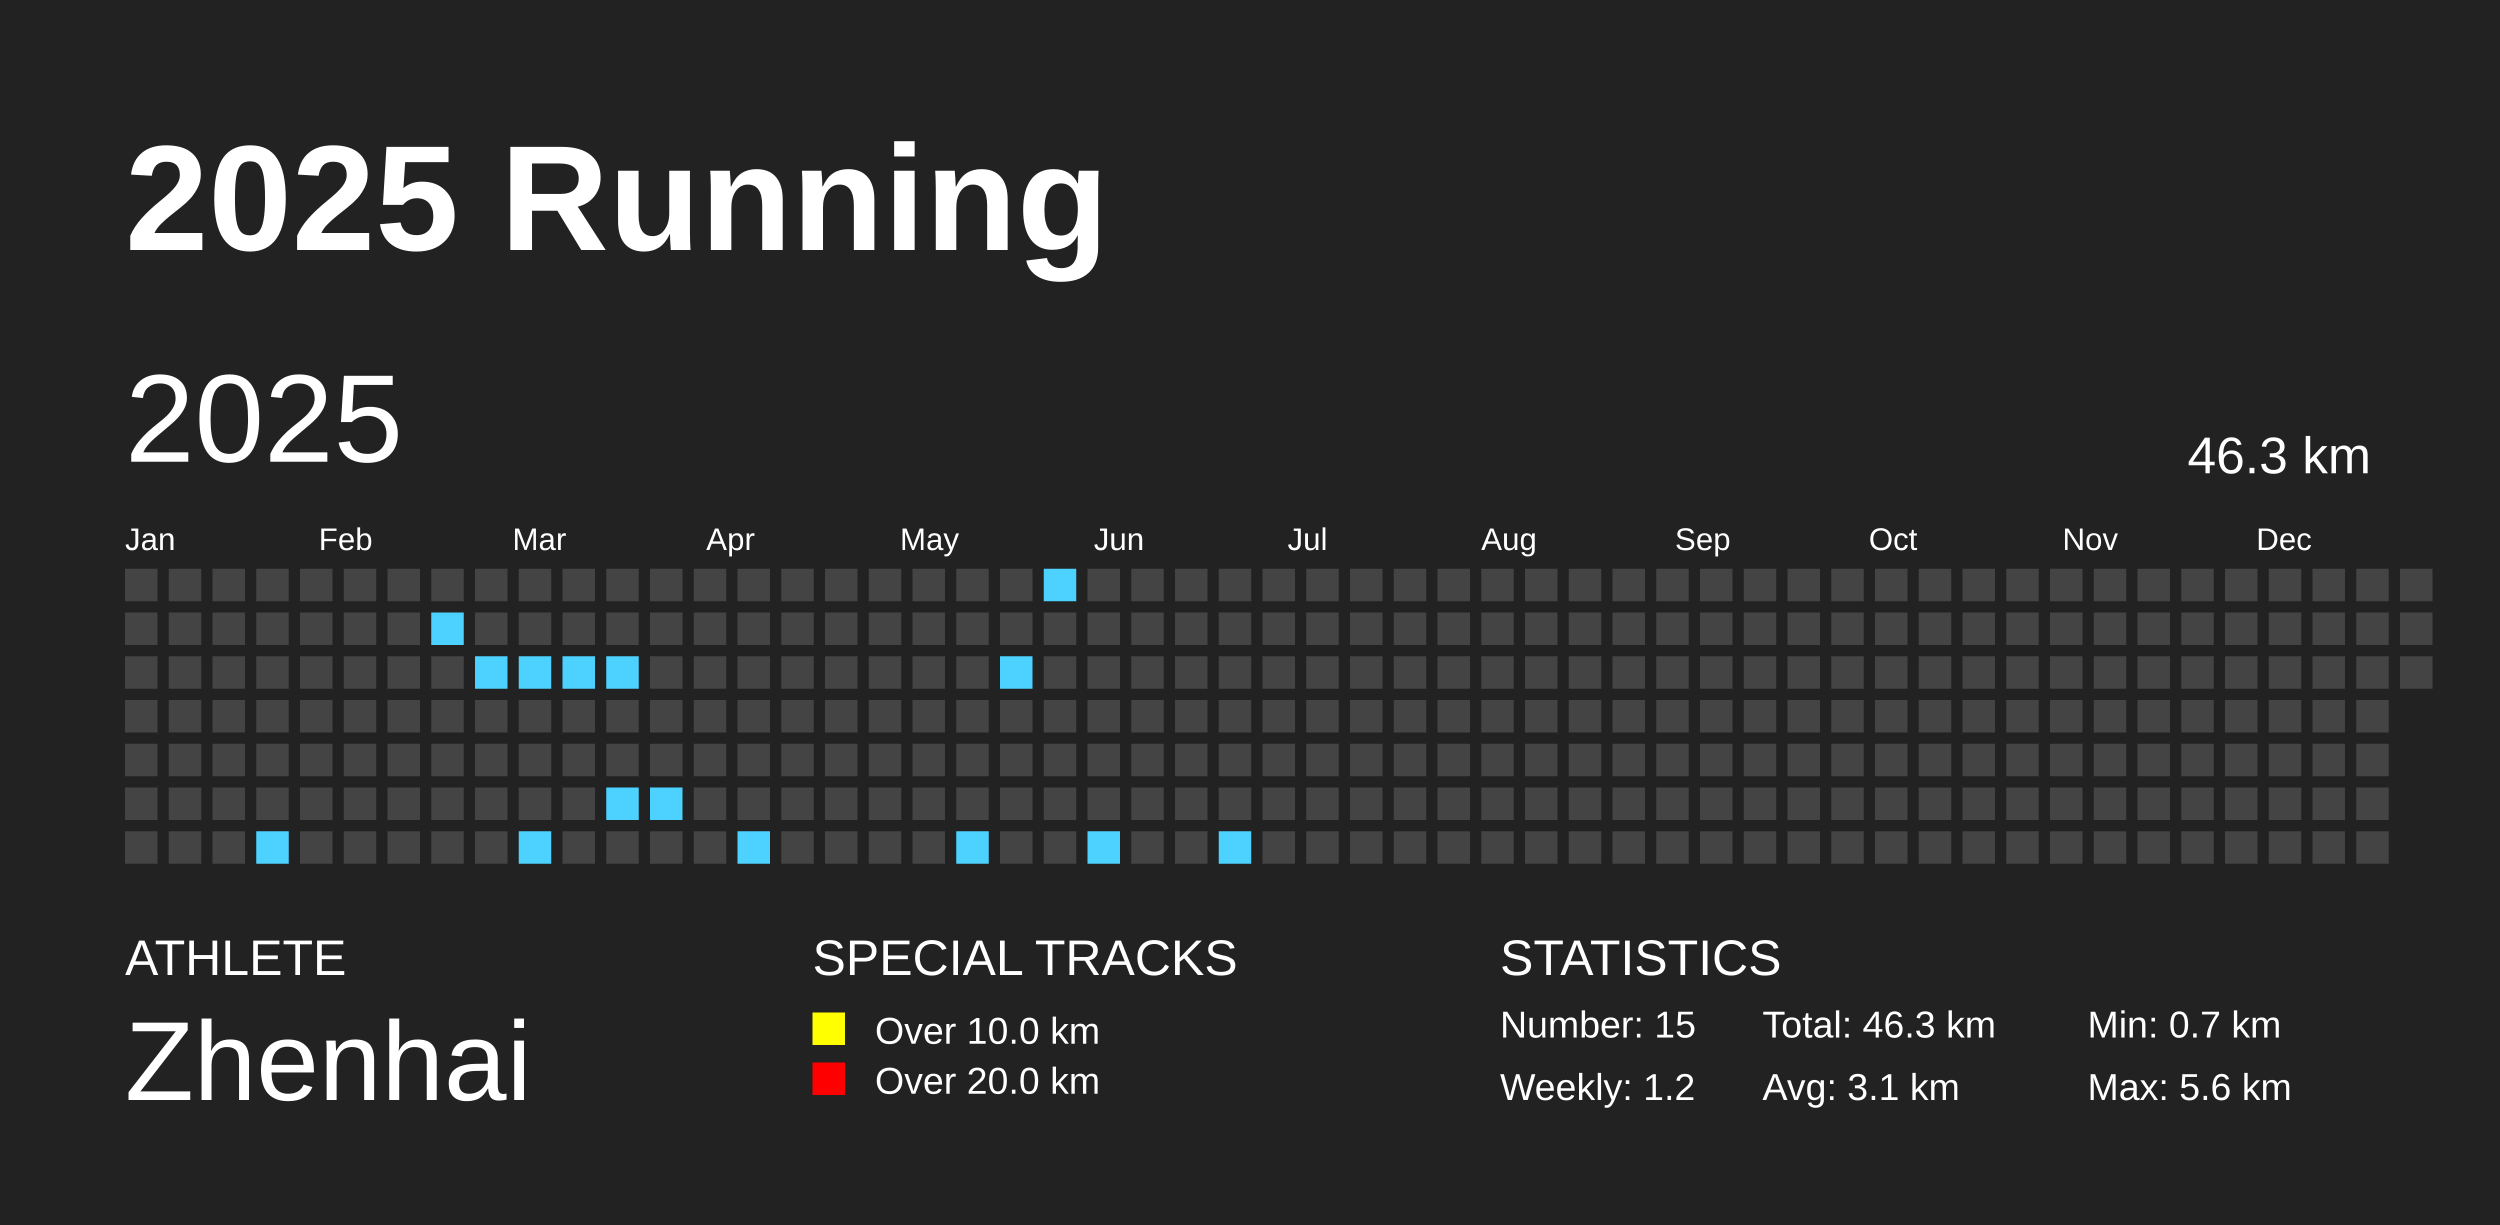
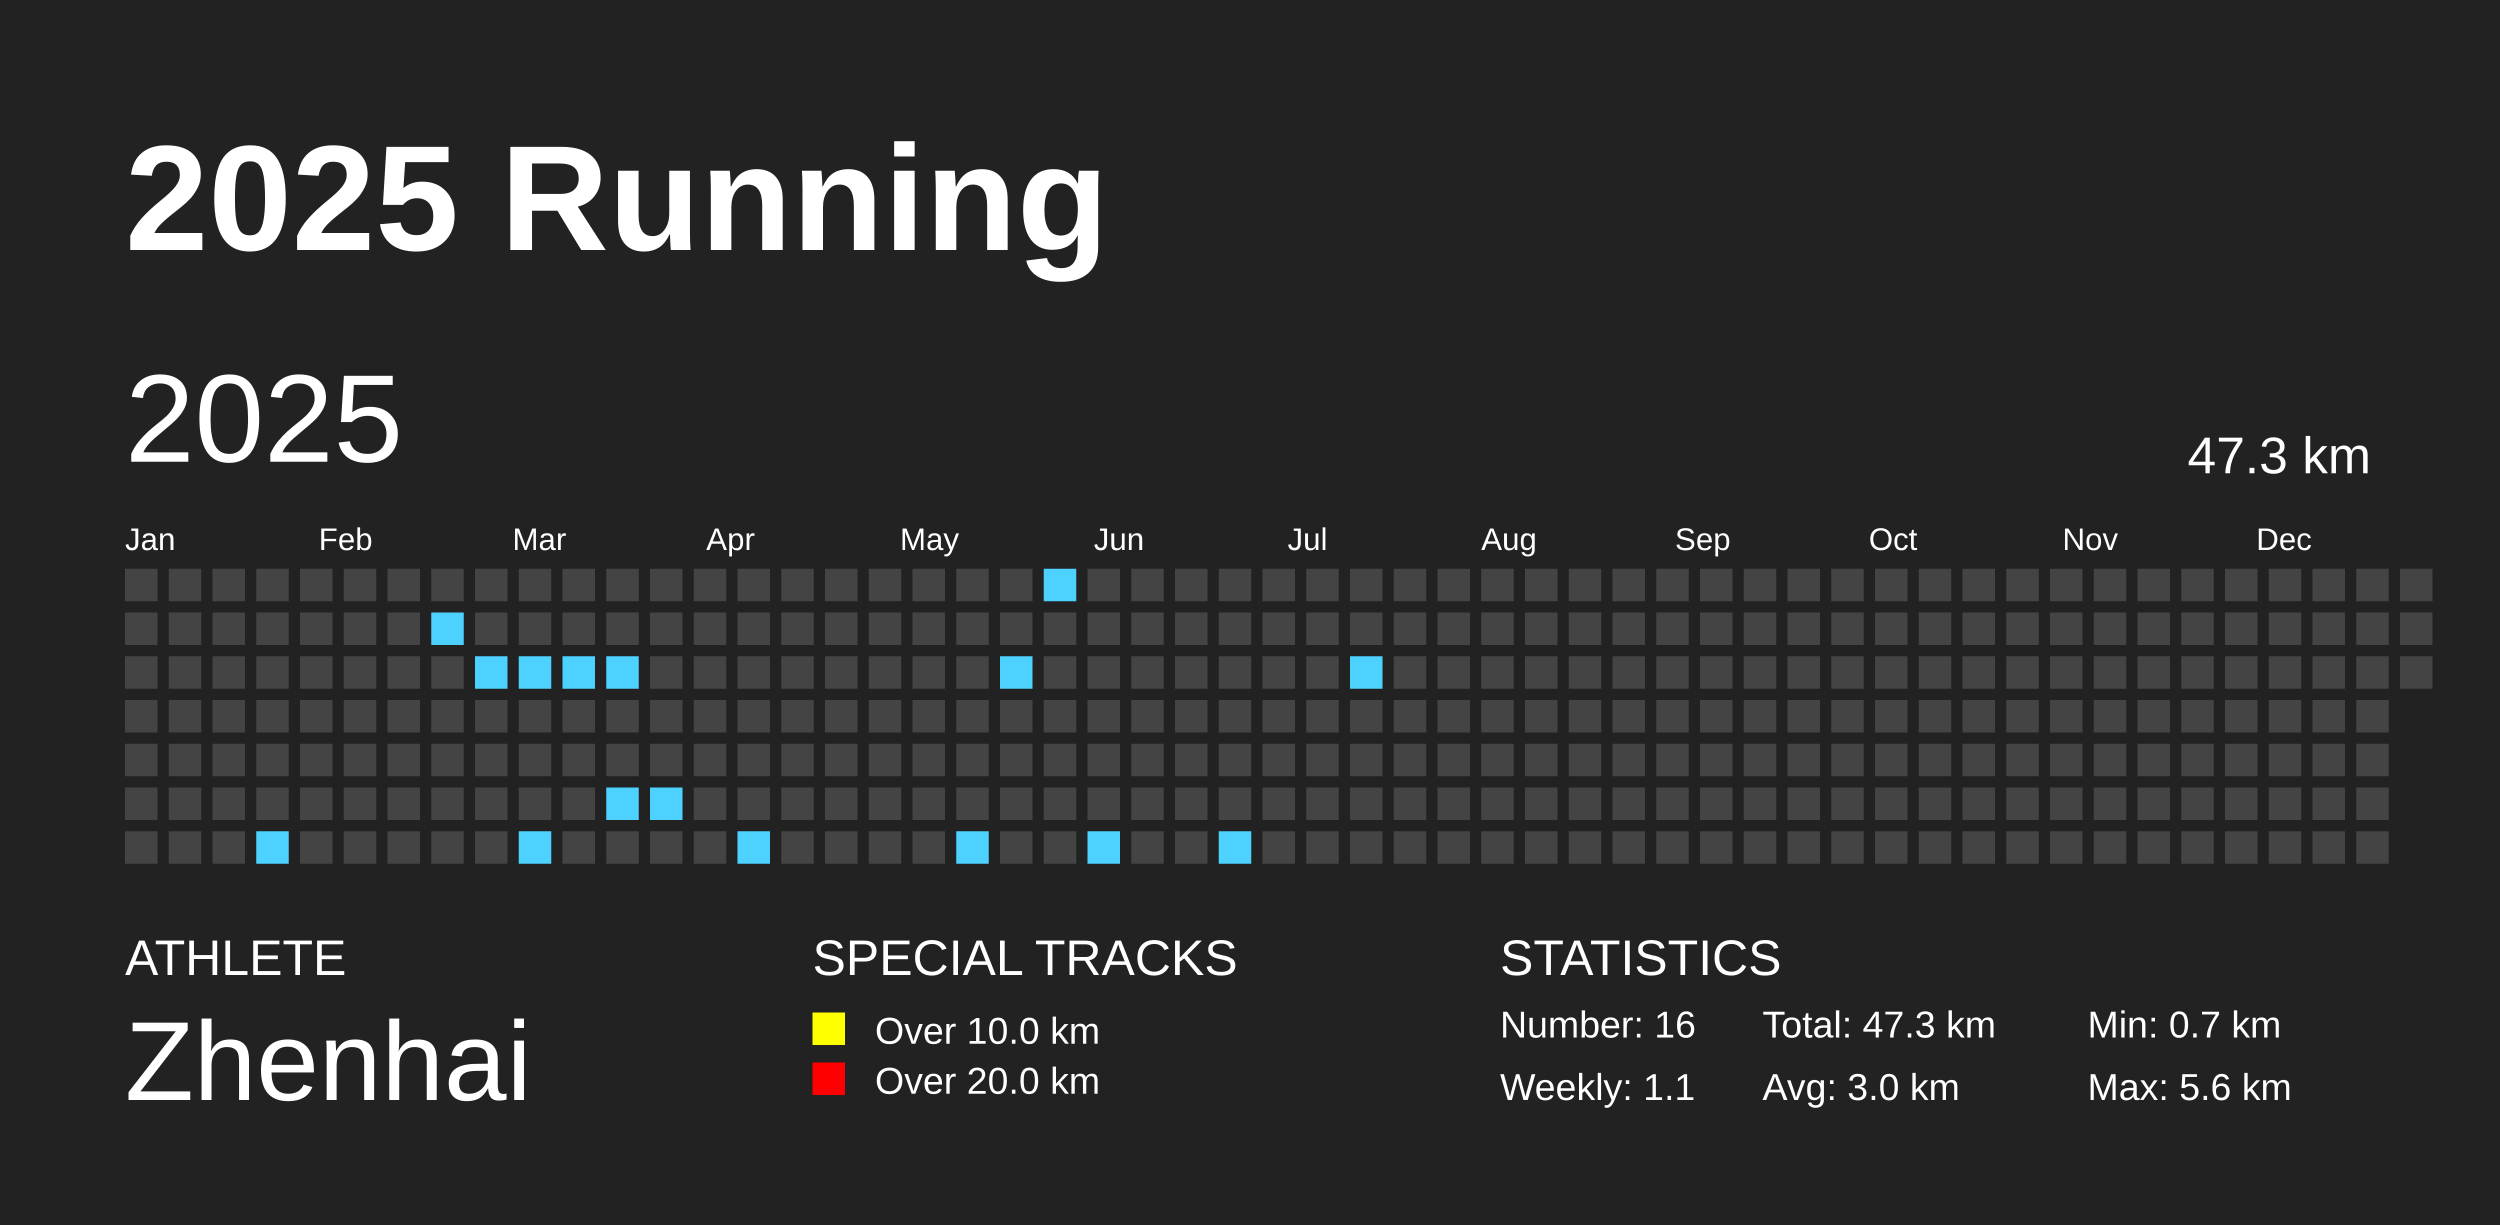
<svg xmlns="http://www.w3.org/2000/svg" baseProfile="full" height="98mm" version="1.1" viewBox="0,0,200,98" width="200mm">
  <defs />
  <rect fill="#222222" height="98" width="200" x="0" y="0" />
  <text fill="#FFFFFF" style="font-size:12px; font-family:Arial; font-weight:bold;" x="10" y="20">2025 Running</text>
  <text fill="#FFFFFF" style="font-size:4px; font-family:Arial" x="10" y="78">ATHLETE</text>
  <text fill="#FFFFFF" style="font-size:9px; font-family:Arial" x="10" y="88">Zhenhai</text>
  <text fill="#FFFFFF" style="font-size:4px; font-family:Arial" x="65" y="78">SPECIAL TRACKS</text>
  <rect fill="yellow" height="2.6" width="2.6" x="65" y="81" />
  <text fill="#FFFFFF" style="font-size:3px; font-family:Arial" x="70" y="83.5">Over 10.0 km</text>
  <rect fill="red" height="2.6" width="2.6" x="65" y="85" />
  <text fill="#FFFFFF" style="font-size:3px; font-family:Arial" x="70" y="87.5">Over 20.0 km</text>
  <text fill="#FFFFFF" style="font-size:4px; font-family:Arial" x="120" y="78">STATISTICS</text>
-   <text fill="#FFFFFF" style="font-size:3px; font-family:Arial" x="120" y="83">Number: 15</text>
-   <text fill="#FFFFFF" style="font-size:3px; font-family:Arial" x="120" y="88">Weekly: 1.2</text>
-   <text fill="#FFFFFF" style="font-size:3px; font-family:Arial" x="141" y="83">Total: 46.3 km</text>
-   <text fill="#FFFFFF" style="font-size:3px; font-family:Arial" x="141" y="88">Avg: 3.1 km</text>
+   <text fill="#FFFFFF" style="font-size:3px; font-family:Arial" x="120" y="83">Number: 16</text>
+   <text fill="#FFFFFF" style="font-size:3px; font-family:Arial" x="120" y="88">Weekly: 1.1</text>
+   <text fill="#FFFFFF" style="font-size:3px; font-family:Arial" x="141" y="83">Total: 47.3 km</text>
+   <text fill="#FFFFFF" style="font-size:3px; font-family:Arial" x="141" y="88">Avg: 3.0 km</text>
  <text fill="#FFFFFF" style="font-size:3px; font-family:Arial" x="167" y="83">Min: 0.7 km</text>
  <text fill="#FFFFFF" style="font-size:3px; font-family:Arial" x="167" y="88">Max: 5.6 km</text>
  <text dominant-baseline="hanging" fill="#FFFFFF" style="font-size:10.0px; font-family:Arial;" x="10" y="30">2025</text>
-   <text dominant-baseline="hanging" fill="#FFFFFF" style="font-size:4.125px; font-family:Arial;" x="175" y="35">46.3 km</text>
+   <text dominant-baseline="hanging" fill="#FFFFFF" style="font-size:4.125px; font-family:Arial;" x="175" y="35">47.3 km</text>
  <text fill="#FFFFFF" style="font-size:2.5px; font-family:Arial" x="10.0" y="44">Jan</text>
  <text fill="#FFFFFF" style="font-size:2.5px; font-family:Arial" x="25.5" y="44">Feb</text>
  <text fill="#FFFFFF" style="font-size:2.5px; font-family:Arial" x="41.0" y="44">Mar</text>
  <text fill="#FFFFFF" style="font-size:2.5px; font-family:Arial" x="56.5" y="44">Apr</text>
  <text fill="#FFFFFF" style="font-size:2.5px; font-family:Arial" x="72.0" y="44">May</text>
  <text fill="#FFFFFF" style="font-size:2.5px; font-family:Arial" x="87.5" y="44">Jun</text>
  <text fill="#FFFFFF" style="font-size:2.5px; font-family:Arial" x="103.0" y="44">Jul</text>
  <text fill="#FFFFFF" style="font-size:2.5px; font-family:Arial" x="118.5" y="44">Aug</text>
  <text fill="#FFFFFF" style="font-size:2.5px; font-family:Arial" x="134.0" y="44">Sep</text>
  <text fill="#FFFFFF" style="font-size:2.5px; font-family:Arial" x="149.5" y="44">Oct</text>
  <text fill="#FFFFFF" style="font-size:2.5px; font-family:Arial" x="165.0" y="44">Nov</text>
  <text fill="#FFFFFF" style="font-size:2.5px; font-family:Arial" x="180.5" y="44">Dec</text>
  <rect fill="#444444" height="2.6" width="2.6" x="10.0" y="45.5" />
  <rect fill="#444444" height="2.6" width="2.6" x="10.0" y="49.0" />
  <rect fill="#444444" height="2.6" width="2.6" x="10.0" y="52.5" />
  <rect fill="#444444" height="2.6" width="2.6" x="10.0" y="56.0" />
  <rect fill="#444444" height="2.6" width="2.6" x="10.0" y="59.5" />
  <rect fill="#444444" height="2.6" width="2.6" x="10.0" y="63.0" />
  <rect fill="#444444" height="2.6" width="2.6" x="10.0" y="66.5" />
  <rect fill="#444444" height="2.6" width="2.6" x="13.5" y="45.5" />
  <rect fill="#444444" height="2.6" width="2.6" x="13.5" y="49.0" />
  <rect fill="#444444" height="2.6" width="2.6" x="13.5" y="52.5" />
  <rect fill="#444444" height="2.6" width="2.6" x="13.5" y="56.0" />
  <rect fill="#444444" height="2.6" width="2.6" x="13.5" y="59.5" />
  <rect fill="#444444" height="2.6" width="2.6" x="13.5" y="63.0" />
  <rect fill="#444444" height="2.6" width="2.6" x="13.5" y="66.5" />
  <rect fill="#444444" height="2.6" width="2.6" x="17.0" y="45.5" />
  <rect fill="#444444" height="2.6" width="2.6" x="17.0" y="49.0" />
  <rect fill="#444444" height="2.6" width="2.6" x="17.0" y="52.5" />
  <rect fill="#444444" height="2.6" width="2.6" x="17.0" y="56.0" />
  <rect fill="#444444" height="2.6" width="2.6" x="17.0" y="59.5" />
  <rect fill="#444444" height="2.6" width="2.6" x="17.0" y="63.0" />
  <rect fill="#444444" height="2.6" width="2.6" x="17.0" y="66.5" />
  <rect fill="#444444" height="2.6" width="2.6" x="20.5" y="45.5" />
  <rect fill="#444444" height="2.6" width="2.6" x="20.5" y="49.0" />
  <rect fill="#444444" height="2.6" width="2.6" x="20.5" y="52.5" />
  <rect fill="#444444" height="2.6" width="2.6" x="20.5" y="56.0" />
  <rect fill="#444444" height="2.6" width="2.6" x="20.5" y="59.5" />
  <rect fill="#444444" height="2.6" width="2.6" x="20.5" y="63.0" />
  <rect fill="#4DD2FF" height="2.6" width="2.6" x="20.5" y="66.5" />
  <rect fill="#444444" height="2.6" width="2.6" x="24.0" y="45.5" />
  <rect fill="#444444" height="2.6" width="2.6" x="24.0" y="49.0" />
  <rect fill="#444444" height="2.6" width="2.6" x="24.0" y="52.5" />
  <rect fill="#444444" height="2.6" width="2.6" x="24.0" y="56.0" />
  <rect fill="#444444" height="2.6" width="2.6" x="24.0" y="59.5" />
  <rect fill="#444444" height="2.6" width="2.6" x="24.0" y="63.0" />
  <rect fill="#444444" height="2.6" width="2.6" x="24.0" y="66.5" />
  <rect fill="#444444" height="2.6" width="2.6" x="27.5" y="45.5" />
  <rect fill="#444444" height="2.6" width="2.6" x="27.5" y="49.0" />
  <rect fill="#444444" height="2.6" width="2.6" x="27.5" y="52.5" />
  <rect fill="#444444" height="2.6" width="2.6" x="27.5" y="56.0" />
  <rect fill="#444444" height="2.6" width="2.6" x="27.5" y="59.5" />
  <rect fill="#444444" height="2.6" width="2.6" x="27.5" y="63.0" />
  <rect fill="#444444" height="2.6" width="2.6" x="27.5" y="66.5" />
  <rect fill="#444444" height="2.6" width="2.6" x="31.0" y="45.5" />
  <rect fill="#444444" height="2.6" width="2.6" x="31.0" y="49.0" />
  <rect fill="#444444" height="2.6" width="2.6" x="31.0" y="52.5" />
  <rect fill="#444444" height="2.6" width="2.6" x="31.0" y="56.0" />
  <rect fill="#444444" height="2.6" width="2.6" x="31.0" y="59.5" />
  <rect fill="#444444" height="2.6" width="2.6" x="31.0" y="63.0" />
  <rect fill="#444444" height="2.6" width="2.6" x="31.0" y="66.5" />
  <rect fill="#444444" height="2.6" width="2.6" x="34.5" y="45.5" />
  <rect fill="#4DD2FF" height="2.6" width="2.6" x="34.5" y="49.0" />
  <rect fill="#444444" height="2.6" width="2.6" x="34.5" y="52.5" />
  <rect fill="#444444" height="2.6" width="2.6" x="34.5" y="56.0" />
  <rect fill="#444444" height="2.6" width="2.6" x="34.5" y="59.5" />
  <rect fill="#444444" height="2.6" width="2.6" x="34.5" y="63.0" />
  <rect fill="#444444" height="2.6" width="2.6" x="34.5" y="66.5" />
  <rect fill="#444444" height="2.6" width="2.6" x="38.0" y="45.5" />
  <rect fill="#444444" height="2.6" width="2.6" x="38.0" y="49.0" />
  <rect fill="#4DD2FF" height="2.6" width="2.6" x="38.0" y="52.5" />
  <rect fill="#444444" height="2.6" width="2.6" x="38.0" y="56.0" />
  <rect fill="#444444" height="2.6" width="2.6" x="38.0" y="59.5" />
  <rect fill="#444444" height="2.6" width="2.6" x="38.0" y="63.0" />
  <rect fill="#444444" height="2.6" width="2.6" x="38.0" y="66.5" />
  <rect fill="#444444" height="2.6" width="2.6" x="41.5" y="45.5" />
  <rect fill="#444444" height="2.6" width="2.6" x="41.5" y="49.0" />
  <rect fill="#4DD2FF" height="2.6" width="2.6" x="41.5" y="52.5" />
  <rect fill="#444444" height="2.6" width="2.6" x="41.5" y="56.0" />
  <rect fill="#444444" height="2.6" width="2.6" x="41.5" y="59.5" />
  <rect fill="#444444" height="2.6" width="2.6" x="41.5" y="63.0" />
  <rect fill="#4DD2FF" height="2.6" width="2.6" x="41.5" y="66.5" />
  <rect fill="#444444" height="2.6" width="2.6" x="45.0" y="45.5" />
  <rect fill="#444444" height="2.6" width="2.6" x="45.0" y="49.0" />
  <rect fill="#4DD2FF" height="2.6" width="2.6" x="45.0" y="52.5" />
  <rect fill="#444444" height="2.6" width="2.6" x="45.0" y="56.0" />
  <rect fill="#444444" height="2.6" width="2.6" x="45.0" y="59.5" />
  <rect fill="#444444" height="2.6" width="2.6" x="45.0" y="63.0" />
  <rect fill="#444444" height="2.6" width="2.6" x="45.0" y="66.5" />
  <rect fill="#444444" height="2.6" width="2.6" x="48.5" y="45.5" />
  <rect fill="#444444" height="2.6" width="2.6" x="48.5" y="49.0" />
  <rect fill="#4DD2FF" height="2.6" width="2.6" x="48.5" y="52.5" />
  <rect fill="#444444" height="2.6" width="2.6" x="48.5" y="56.0" />
  <rect fill="#444444" height="2.6" width="2.6" x="48.5" y="59.5" />
  <rect fill="#4DD2FF" height="2.6" width="2.6" x="48.5" y="63.0" />
  <rect fill="#444444" height="2.6" width="2.6" x="48.5" y="66.5" />
  <rect fill="#444444" height="2.6" width="2.6" x="52.0" y="45.5" />
  <rect fill="#444444" height="2.6" width="2.6" x="52.0" y="49.0" />
  <rect fill="#444444" height="2.6" width="2.6" x="52.0" y="52.5" />
  <rect fill="#444444" height="2.6" width="2.6" x="52.0" y="56.0" />
  <rect fill="#444444" height="2.6" width="2.6" x="52.0" y="59.5" />
  <rect fill="#4DD2FF" height="2.6" width="2.6" x="52.0" y="63.0" />
  <rect fill="#444444" height="2.6" width="2.6" x="52.0" y="66.5" />
  <rect fill="#444444" height="2.6" width="2.6" x="55.5" y="45.5" />
  <rect fill="#444444" height="2.6" width="2.6" x="55.5" y="49.0" />
  <rect fill="#444444" height="2.6" width="2.6" x="55.5" y="52.5" />
  <rect fill="#444444" height="2.6" width="2.6" x="55.5" y="56.0" />
  <rect fill="#444444" height="2.6" width="2.6" x="55.5" y="59.5" />
  <rect fill="#444444" height="2.6" width="2.6" x="55.5" y="63.0" />
  <rect fill="#444444" height="2.6" width="2.6" x="55.5" y="66.5" />
  <rect fill="#444444" height="2.6" width="2.6" x="59.0" y="45.5" />
  <rect fill="#444444" height="2.6" width="2.6" x="59.0" y="49.0" />
  <rect fill="#444444" height="2.6" width="2.6" x="59.0" y="52.5" />
  <rect fill="#444444" height="2.6" width="2.6" x="59.0" y="56.0" />
  <rect fill="#444444" height="2.6" width="2.6" x="59.0" y="59.5" />
  <rect fill="#444444" height="2.6" width="2.6" x="59.0" y="63.0" />
  <rect fill="#4DD2FF" height="2.6" width="2.6" x="59.0" y="66.5" />
  <rect fill="#444444" height="2.6" width="2.6" x="62.5" y="45.5" />
  <rect fill="#444444" height="2.6" width="2.6" x="62.5" y="49.0" />
  <rect fill="#444444" height="2.6" width="2.6" x="62.5" y="52.5" />
  <rect fill="#444444" height="2.6" width="2.6" x="62.5" y="56.0" />
  <rect fill="#444444" height="2.6" width="2.6" x="62.5" y="59.5" />
  <rect fill="#444444" height="2.6" width="2.6" x="62.5" y="63.0" />
  <rect fill="#444444" height="2.6" width="2.6" x="62.5" y="66.5" />
  <rect fill="#444444" height="2.6" width="2.6" x="66.0" y="45.5" />
  <rect fill="#444444" height="2.6" width="2.6" x="66.0" y="49.0" />
  <rect fill="#444444" height="2.6" width="2.6" x="66.0" y="52.5" />
  <rect fill="#444444" height="2.6" width="2.6" x="66.0" y="56.0" />
  <rect fill="#444444" height="2.6" width="2.6" x="66.0" y="59.5" />
  <rect fill="#444444" height="2.6" width="2.6" x="66.0" y="63.0" />
  <rect fill="#444444" height="2.6" width="2.6" x="66.0" y="66.5" />
  <rect fill="#444444" height="2.6" width="2.6" x="69.5" y="45.5" />
  <rect fill="#444444" height="2.6" width="2.6" x="69.5" y="49.0" />
  <rect fill="#444444" height="2.6" width="2.6" x="69.5" y="52.5" />
  <rect fill="#444444" height="2.6" width="2.6" x="69.5" y="56.0" />
  <rect fill="#444444" height="2.6" width="2.6" x="69.5" y="59.5" />
  <rect fill="#444444" height="2.6" width="2.6" x="69.5" y="63.0" />
  <rect fill="#444444" height="2.6" width="2.6" x="69.5" y="66.5" />
  <rect fill="#444444" height="2.6" width="2.6" x="73.0" y="45.5" />
  <rect fill="#444444" height="2.6" width="2.6" x="73.0" y="49.0" />
  <rect fill="#444444" height="2.6" width="2.6" x="73.0" y="52.5" />
  <rect fill="#444444" height="2.6" width="2.6" x="73.0" y="56.0" />
  <rect fill="#444444" height="2.6" width="2.6" x="73.0" y="59.5" />
  <rect fill="#444444" height="2.6" width="2.6" x="73.0" y="63.0" />
  <rect fill="#444444" height="2.6" width="2.6" x="73.0" y="66.5" />
  <rect fill="#444444" height="2.6" width="2.6" x="76.5" y="45.5" />
  <rect fill="#444444" height="2.6" width="2.6" x="76.5" y="49.0" />
  <rect fill="#444444" height="2.6" width="2.6" x="76.5" y="52.5" />
  <rect fill="#444444" height="2.6" width="2.6" x="76.5" y="56.0" />
  <rect fill="#444444" height="2.6" width="2.6" x="76.5" y="59.5" />
  <rect fill="#444444" height="2.6" width="2.6" x="76.5" y="63.0" />
  <rect fill="#4DD2FF" height="2.6" width="2.6" x="76.5" y="66.5" />
  <rect fill="#444444" height="2.6" width="2.6" x="80.0" y="45.5" />
  <rect fill="#444444" height="2.6" width="2.6" x="80.0" y="49.0" />
  <rect fill="#4DD2FF" height="2.6" width="2.6" x="80.0" y="52.5" />
  <rect fill="#444444" height="2.6" width="2.6" x="80.0" y="56.0" />
  <rect fill="#444444" height="2.6" width="2.6" x="80.0" y="59.5" />
  <rect fill="#444444" height="2.6" width="2.6" x="80.0" y="63.0" />
  <rect fill="#444444" height="2.6" width="2.6" x="80.0" y="66.5" />
  <rect fill="#4DD2FF" height="2.6" width="2.6" x="83.5" y="45.5" />
  <rect fill="#444444" height="2.6" width="2.6" x="83.5" y="49.0" />
  <rect fill="#444444" height="2.6" width="2.6" x="83.5" y="52.5" />
  <rect fill="#444444" height="2.6" width="2.6" x="83.5" y="56.0" />
  <rect fill="#444444" height="2.6" width="2.6" x="83.5" y="59.5" />
  <rect fill="#444444" height="2.6" width="2.6" x="83.5" y="63.0" />
  <rect fill="#444444" height="2.6" width="2.6" x="83.5" y="66.5" />
  <rect fill="#444444" height="2.6" width="2.6" x="87.0" y="45.5" />
  <rect fill="#444444" height="2.6" width="2.6" x="87.0" y="49.0" />
  <rect fill="#444444" height="2.6" width="2.6" x="87.0" y="52.5" />
  <rect fill="#444444" height="2.6" width="2.6" x="87.0" y="56.0" />
  <rect fill="#444444" height="2.6" width="2.6" x="87.0" y="59.5" />
  <rect fill="#444444" height="2.6" width="2.6" x="87.0" y="63.0" />
  <rect fill="#4DD2FF" height="2.6" width="2.6" x="87.0" y="66.5" />
  <rect fill="#444444" height="2.6" width="2.6" x="90.5" y="45.5" />
  <rect fill="#444444" height="2.6" width="2.6" x="90.5" y="49.0" />
  <rect fill="#444444" height="2.6" width="2.6" x="90.5" y="52.5" />
  <rect fill="#444444" height="2.6" width="2.6" x="90.5" y="56.0" />
  <rect fill="#444444" height="2.6" width="2.6" x="90.5" y="59.5" />
  <rect fill="#444444" height="2.6" width="2.6" x="90.5" y="63.0" />
  <rect fill="#444444" height="2.6" width="2.6" x="90.5" y="66.5" />
  <rect fill="#444444" height="2.6" width="2.6" x="94.0" y="45.5" />
  <rect fill="#444444" height="2.6" width="2.6" x="94.0" y="49.0" />
  <rect fill="#444444" height="2.6" width="2.6" x="94.0" y="52.5" />
  <rect fill="#444444" height="2.6" width="2.6" x="94.0" y="56.0" />
  <rect fill="#444444" height="2.6" width="2.6" x="94.0" y="59.5" />
  <rect fill="#444444" height="2.6" width="2.6" x="94.0" y="63.0" />
  <rect fill="#444444" height="2.6" width="2.6" x="94.0" y="66.5" />
  <rect fill="#444444" height="2.6" width="2.6" x="97.5" y="45.5" />
  <rect fill="#444444" height="2.6" width="2.6" x="97.5" y="49.0" />
  <rect fill="#444444" height="2.6" width="2.6" x="97.5" y="52.5" />
  <rect fill="#444444" height="2.6" width="2.6" x="97.5" y="56.0" />
  <rect fill="#444444" height="2.6" width="2.6" x="97.5" y="59.5" />
  <rect fill="#444444" height="2.6" width="2.6" x="97.5" y="63.0" />
  <rect fill="#4DD2FF" height="2.6" width="2.6" x="97.5" y="66.5" />
  <rect fill="#444444" height="2.6" width="2.6" x="101.0" y="45.5" />
  <rect fill="#444444" height="2.6" width="2.6" x="101.0" y="49.0" />
  <rect fill="#444444" height="2.6" width="2.6" x="101.0" y="52.5" />
  <rect fill="#444444" height="2.6" width="2.6" x="101.0" y="56.0" />
  <rect fill="#444444" height="2.6" width="2.6" x="101.0" y="59.5" />
  <rect fill="#444444" height="2.6" width="2.6" x="101.0" y="63.0" />
  <rect fill="#444444" height="2.6" width="2.6" x="101.0" y="66.5" />
  <rect fill="#444444" height="2.6" width="2.6" x="104.5" y="45.5" />
  <rect fill="#444444" height="2.6" width="2.6" x="104.5" y="49.0" />
  <rect fill="#444444" height="2.6" width="2.6" x="104.5" y="52.5" />
  <rect fill="#444444" height="2.6" width="2.6" x="104.5" y="56.0" />
  <rect fill="#444444" height="2.6" width="2.6" x="104.5" y="59.5" />
  <rect fill="#444444" height="2.6" width="2.6" x="104.5" y="63.0" />
  <rect fill="#444444" height="2.6" width="2.6" x="104.5" y="66.5" />
  <rect fill="#444444" height="2.6" width="2.6" x="108.0" y="45.5" />
  <rect fill="#444444" height="2.6" width="2.6" x="108.0" y="49.0" />
-   <rect fill="#444444" height="2.6" width="2.6" x="108.0" y="52.5" />
+   <rect fill="#4DD2FF" height="2.6" width="2.6" x="108.0" y="52.5" />
  <rect fill="#444444" height="2.6" width="2.6" x="108.0" y="56.0" />
  <rect fill="#444444" height="2.6" width="2.6" x="108.0" y="59.5" />
  <rect fill="#444444" height="2.6" width="2.6" x="108.0" y="63.0" />
  <rect fill="#444444" height="2.6" width="2.6" x="108.0" y="66.5" />
  <rect fill="#444444" height="2.6" width="2.6" x="111.5" y="45.5" />
  <rect fill="#444444" height="2.6" width="2.6" x="111.5" y="49.0" />
  <rect fill="#444444" height="2.6" width="2.6" x="111.5" y="52.5" />
  <rect fill="#444444" height="2.6" width="2.6" x="111.5" y="56.0" />
  <rect fill="#444444" height="2.6" width="2.6" x="111.5" y="59.5" />
  <rect fill="#444444" height="2.6" width="2.6" x="111.5" y="63.0" />
  <rect fill="#444444" height="2.6" width="2.6" x="111.5" y="66.5" />
  <rect fill="#444444" height="2.6" width="2.6" x="115.0" y="45.5" />
  <rect fill="#444444" height="2.6" width="2.6" x="115.0" y="49.0" />
  <rect fill="#444444" height="2.6" width="2.6" x="115.0" y="52.5" />
  <rect fill="#444444" height="2.6" width="2.6" x="115.0" y="56.0" />
  <rect fill="#444444" height="2.6" width="2.6" x="115.0" y="59.5" />
  <rect fill="#444444" height="2.6" width="2.6" x="115.0" y="63.0" />
  <rect fill="#444444" height="2.6" width="2.6" x="115.0" y="66.5" />
  <rect fill="#444444" height="2.6" width="2.6" x="118.5" y="45.5" />
  <rect fill="#444444" height="2.6" width="2.6" x="118.5" y="49.0" />
  <rect fill="#444444" height="2.6" width="2.6" x="118.5" y="52.5" />
  <rect fill="#444444" height="2.6" width="2.6" x="118.5" y="56.0" />
  <rect fill="#444444" height="2.6" width="2.6" x="118.5" y="59.5" />
  <rect fill="#444444" height="2.6" width="2.6" x="118.5" y="63.0" />
  <rect fill="#444444" height="2.6" width="2.6" x="118.5" y="66.5" />
  <rect fill="#444444" height="2.6" width="2.6" x="122.0" y="45.5" />
  <rect fill="#444444" height="2.6" width="2.6" x="122.0" y="49.0" />
  <rect fill="#444444" height="2.6" width="2.6" x="122.0" y="52.5" />
  <rect fill="#444444" height="2.6" width="2.6" x="122.0" y="56.0" />
  <rect fill="#444444" height="2.6" width="2.6" x="122.0" y="59.5" />
  <rect fill="#444444" height="2.6" width="2.6" x="122.0" y="63.0" />
  <rect fill="#444444" height="2.6" width="2.6" x="122.0" y="66.5" />
  <rect fill="#444444" height="2.6" width="2.6" x="125.5" y="45.5" />
  <rect fill="#444444" height="2.6" width="2.6" x="125.5" y="49.0" />
  <rect fill="#444444" height="2.6" width="2.6" x="125.5" y="52.5" />
  <rect fill="#444444" height="2.6" width="2.6" x="125.5" y="56.0" />
  <rect fill="#444444" height="2.6" width="2.6" x="125.5" y="59.5" />
  <rect fill="#444444" height="2.6" width="2.6" x="125.5" y="63.0" />
  <rect fill="#444444" height="2.6" width="2.6" x="125.5" y="66.5" />
  <rect fill="#444444" height="2.6" width="2.6" x="129.0" y="45.5" />
  <rect fill="#444444" height="2.6" width="2.6" x="129.0" y="49.0" />
  <rect fill="#444444" height="2.6" width="2.6" x="129.0" y="52.5" />
  <rect fill="#444444" height="2.6" width="2.6" x="129.0" y="56.0" />
  <rect fill="#444444" height="2.6" width="2.6" x="129.0" y="59.5" />
  <rect fill="#444444" height="2.6" width="2.6" x="129.0" y="63.0" />
  <rect fill="#444444" height="2.6" width="2.6" x="129.0" y="66.5" />
  <rect fill="#444444" height="2.6" width="2.6" x="132.5" y="45.5" />
  <rect fill="#444444" height="2.6" width="2.6" x="132.5" y="49.0" />
  <rect fill="#444444" height="2.6" width="2.6" x="132.5" y="52.5" />
  <rect fill="#444444" height="2.6" width="2.6" x="132.5" y="56.0" />
  <rect fill="#444444" height="2.6" width="2.6" x="132.5" y="59.5" />
  <rect fill="#444444" height="2.6" width="2.6" x="132.5" y="63.0" />
  <rect fill="#444444" height="2.6" width="2.6" x="132.5" y="66.5" />
  <rect fill="#444444" height="2.6" width="2.6" x="136.0" y="45.5" />
  <rect fill="#444444" height="2.6" width="2.6" x="136.0" y="49.0" />
  <rect fill="#444444" height="2.6" width="2.6" x="136.0" y="52.5" />
  <rect fill="#444444" height="2.6" width="2.6" x="136.0" y="56.0" />
  <rect fill="#444444" height="2.6" width="2.6" x="136.0" y="59.5" />
  <rect fill="#444444" height="2.6" width="2.6" x="136.0" y="63.0" />
  <rect fill="#444444" height="2.6" width="2.6" x="136.0" y="66.5" />
  <rect fill="#444444" height="2.6" width="2.6" x="139.5" y="45.5" />
  <rect fill="#444444" height="2.6" width="2.6" x="139.5" y="49.0" />
  <rect fill="#444444" height="2.6" width="2.6" x="139.5" y="52.5" />
  <rect fill="#444444" height="2.6" width="2.6" x="139.5" y="56.0" />
  <rect fill="#444444" height="2.6" width="2.6" x="139.5" y="59.5" />
  <rect fill="#444444" height="2.6" width="2.6" x="139.5" y="63.0" />
  <rect fill="#444444" height="2.6" width="2.6" x="139.5" y="66.5" />
  <rect fill="#444444" height="2.6" width="2.6" x="143.0" y="45.5" />
  <rect fill="#444444" height="2.6" width="2.6" x="143.0" y="49.0" />
  <rect fill="#444444" height="2.6" width="2.6" x="143.0" y="52.5" />
  <rect fill="#444444" height="2.6" width="2.6" x="143.0" y="56.0" />
  <rect fill="#444444" height="2.6" width="2.6" x="143.0" y="59.5" />
  <rect fill="#444444" height="2.6" width="2.6" x="143.0" y="63.0" />
  <rect fill="#444444" height="2.6" width="2.6" x="143.0" y="66.5" />
  <rect fill="#444444" height="2.6" width="2.6" x="146.5" y="45.5" />
  <rect fill="#444444" height="2.6" width="2.6" x="146.5" y="49.0" />
  <rect fill="#444444" height="2.6" width="2.6" x="146.5" y="52.5" />
  <rect fill="#444444" height="2.6" width="2.6" x="146.5" y="56.0" />
  <rect fill="#444444" height="2.6" width="2.6" x="146.5" y="59.5" />
  <rect fill="#444444" height="2.6" width="2.6" x="146.5" y="63.0" />
  <rect fill="#444444" height="2.6" width="2.6" x="146.5" y="66.5" />
  <rect fill="#444444" height="2.6" width="2.6" x="150.0" y="45.5" />
  <rect fill="#444444" height="2.6" width="2.6" x="150.0" y="49.0" />
  <rect fill="#444444" height="2.6" width="2.6" x="150.0" y="52.5" />
  <rect fill="#444444" height="2.6" width="2.6" x="150.0" y="56.0" />
  <rect fill="#444444" height="2.6" width="2.6" x="150.0" y="59.5" />
  <rect fill="#444444" height="2.6" width="2.6" x="150.0" y="63.0" />
  <rect fill="#444444" height="2.6" width="2.6" x="150.0" y="66.5" />
  <rect fill="#444444" height="2.6" width="2.6" x="153.5" y="45.5" />
  <rect fill="#444444" height="2.6" width="2.6" x="153.5" y="49.0" />
  <rect fill="#444444" height="2.6" width="2.6" x="153.5" y="52.5" />
  <rect fill="#444444" height="2.6" width="2.6" x="153.5" y="56.0" />
  <rect fill="#444444" height="2.6" width="2.6" x="153.5" y="59.5" />
  <rect fill="#444444" height="2.6" width="2.6" x="153.5" y="63.0" />
  <rect fill="#444444" height="2.6" width="2.6" x="153.5" y="66.5" />
  <rect fill="#444444" height="2.6" width="2.6" x="157.0" y="45.5" />
  <rect fill="#444444" height="2.6" width="2.6" x="157.0" y="49.0" />
  <rect fill="#444444" height="2.6" width="2.6" x="157.0" y="52.5" />
  <rect fill="#444444" height="2.6" width="2.6" x="157.0" y="56.0" />
  <rect fill="#444444" height="2.6" width="2.6" x="157.0" y="59.5" />
  <rect fill="#444444" height="2.6" width="2.6" x="157.0" y="63.0" />
  <rect fill="#444444" height="2.6" width="2.6" x="157.0" y="66.5" />
  <rect fill="#444444" height="2.6" width="2.6" x="160.5" y="45.5" />
  <rect fill="#444444" height="2.6" width="2.6" x="160.5" y="49.0" />
  <rect fill="#444444" height="2.6" width="2.6" x="160.5" y="52.5" />
  <rect fill="#444444" height="2.6" width="2.6" x="160.5" y="56.0" />
  <rect fill="#444444" height="2.6" width="2.6" x="160.5" y="59.5" />
  <rect fill="#444444" height="2.6" width="2.6" x="160.5" y="63.0" />
  <rect fill="#444444" height="2.6" width="2.6" x="160.5" y="66.5" />
  <rect fill="#444444" height="2.6" width="2.6" x="164.0" y="45.5" />
  <rect fill="#444444" height="2.6" width="2.6" x="164.0" y="49.0" />
  <rect fill="#444444" height="2.6" width="2.6" x="164.0" y="52.5" />
  <rect fill="#444444" height="2.6" width="2.6" x="164.0" y="56.0" />
  <rect fill="#444444" height="2.6" width="2.6" x="164.0" y="59.5" />
  <rect fill="#444444" height="2.6" width="2.6" x="164.0" y="63.0" />
  <rect fill="#444444" height="2.6" width="2.6" x="164.0" y="66.5" />
  <rect fill="#444444" height="2.6" width="2.6" x="167.5" y="45.5" />
  <rect fill="#444444" height="2.6" width="2.6" x="167.5" y="49.0" />
  <rect fill="#444444" height="2.6" width="2.6" x="167.5" y="52.5" />
  <rect fill="#444444" height="2.6" width="2.6" x="167.5" y="56.0" />
  <rect fill="#444444" height="2.6" width="2.6" x="167.5" y="59.5" />
  <rect fill="#444444" height="2.6" width="2.6" x="167.5" y="63.0" />
  <rect fill="#444444" height="2.6" width="2.6" x="167.5" y="66.5" />
  <rect fill="#444444" height="2.6" width="2.6" x="171.0" y="45.5" />
  <rect fill="#444444" height="2.6" width="2.6" x="171.0" y="49.0" />
  <rect fill="#444444" height="2.6" width="2.6" x="171.0" y="52.5" />
  <rect fill="#444444" height="2.6" width="2.6" x="171.0" y="56.0" />
  <rect fill="#444444" height="2.6" width="2.6" x="171.0" y="59.5" />
  <rect fill="#444444" height="2.6" width="2.6" x="171.0" y="63.0" />
  <rect fill="#444444" height="2.6" width="2.6" x="171.0" y="66.5" />
  <rect fill="#444444" height="2.6" width="2.6" x="174.5" y="45.5" />
  <rect fill="#444444" height="2.6" width="2.6" x="174.5" y="49.0" />
  <rect fill="#444444" height="2.6" width="2.6" x="174.5" y="52.5" />
  <rect fill="#444444" height="2.6" width="2.6" x="174.5" y="56.0" />
  <rect fill="#444444" height="2.6" width="2.6" x="174.5" y="59.5" />
  <rect fill="#444444" height="2.6" width="2.6" x="174.5" y="63.0" />
  <rect fill="#444444" height="2.6" width="2.6" x="174.5" y="66.5" />
  <rect fill="#444444" height="2.6" width="2.6" x="178.0" y="45.5" />
  <rect fill="#444444" height="2.6" width="2.6" x="178.0" y="49.0" />
  <rect fill="#444444" height="2.6" width="2.6" x="178.0" y="52.5" />
  <rect fill="#444444" height="2.6" width="2.6" x="178.0" y="56.0" />
  <rect fill="#444444" height="2.6" width="2.6" x="178.0" y="59.5" />
  <rect fill="#444444" height="2.6" width="2.6" x="178.0" y="63.0" />
  <rect fill="#444444" height="2.6" width="2.6" x="178.0" y="66.5" />
  <rect fill="#444444" height="2.6" width="2.6" x="181.5" y="45.5" />
  <rect fill="#444444" height="2.6" width="2.6" x="181.5" y="49.0" />
  <rect fill="#444444" height="2.6" width="2.6" x="181.5" y="52.5" />
  <rect fill="#444444" height="2.6" width="2.6" x="181.5" y="56.0" />
  <rect fill="#444444" height="2.6" width="2.6" x="181.5" y="59.5" />
  <rect fill="#444444" height="2.6" width="2.6" x="181.5" y="63.0" />
  <rect fill="#444444" height="2.6" width="2.6" x="181.5" y="66.5" />
  <rect fill="#444444" height="2.6" width="2.6" x="185.0" y="45.5" />
  <rect fill="#444444" height="2.6" width="2.6" x="185.0" y="49.0" />
  <rect fill="#444444" height="2.6" width="2.6" x="185.0" y="52.5" />
  <rect fill="#444444" height="2.6" width="2.6" x="185.0" y="56.0" />
  <rect fill="#444444" height="2.6" width="2.6" x="185.0" y="59.5" />
  <rect fill="#444444" height="2.6" width="2.6" x="185.0" y="63.0" />
  <rect fill="#444444" height="2.6" width="2.6" x="185.0" y="66.5" />
  <rect fill="#444444" height="2.6" width="2.6" x="188.5" y="45.5" />
  <rect fill="#444444" height="2.6" width="2.6" x="188.5" y="49.0" />
  <rect fill="#444444" height="2.6" width="2.6" x="188.5" y="52.5" />
  <rect fill="#444444" height="2.6" width="2.6" x="188.5" y="56.0" />
  <rect fill="#444444" height="2.6" width="2.6" x="188.5" y="59.5" />
  <rect fill="#444444" height="2.6" width="2.6" x="188.5" y="63.0" />
  <rect fill="#444444" height="2.6" width="2.6" x="188.5" y="66.5" />
  <rect fill="#444444" height="2.6" width="2.6" x="192.0" y="45.5" />
  <rect fill="#444444" height="2.6" width="2.6" x="192.0" y="49.0" />
  <rect fill="#444444" height="2.6" width="2.6" x="192.0" y="52.5" />
</svg>
